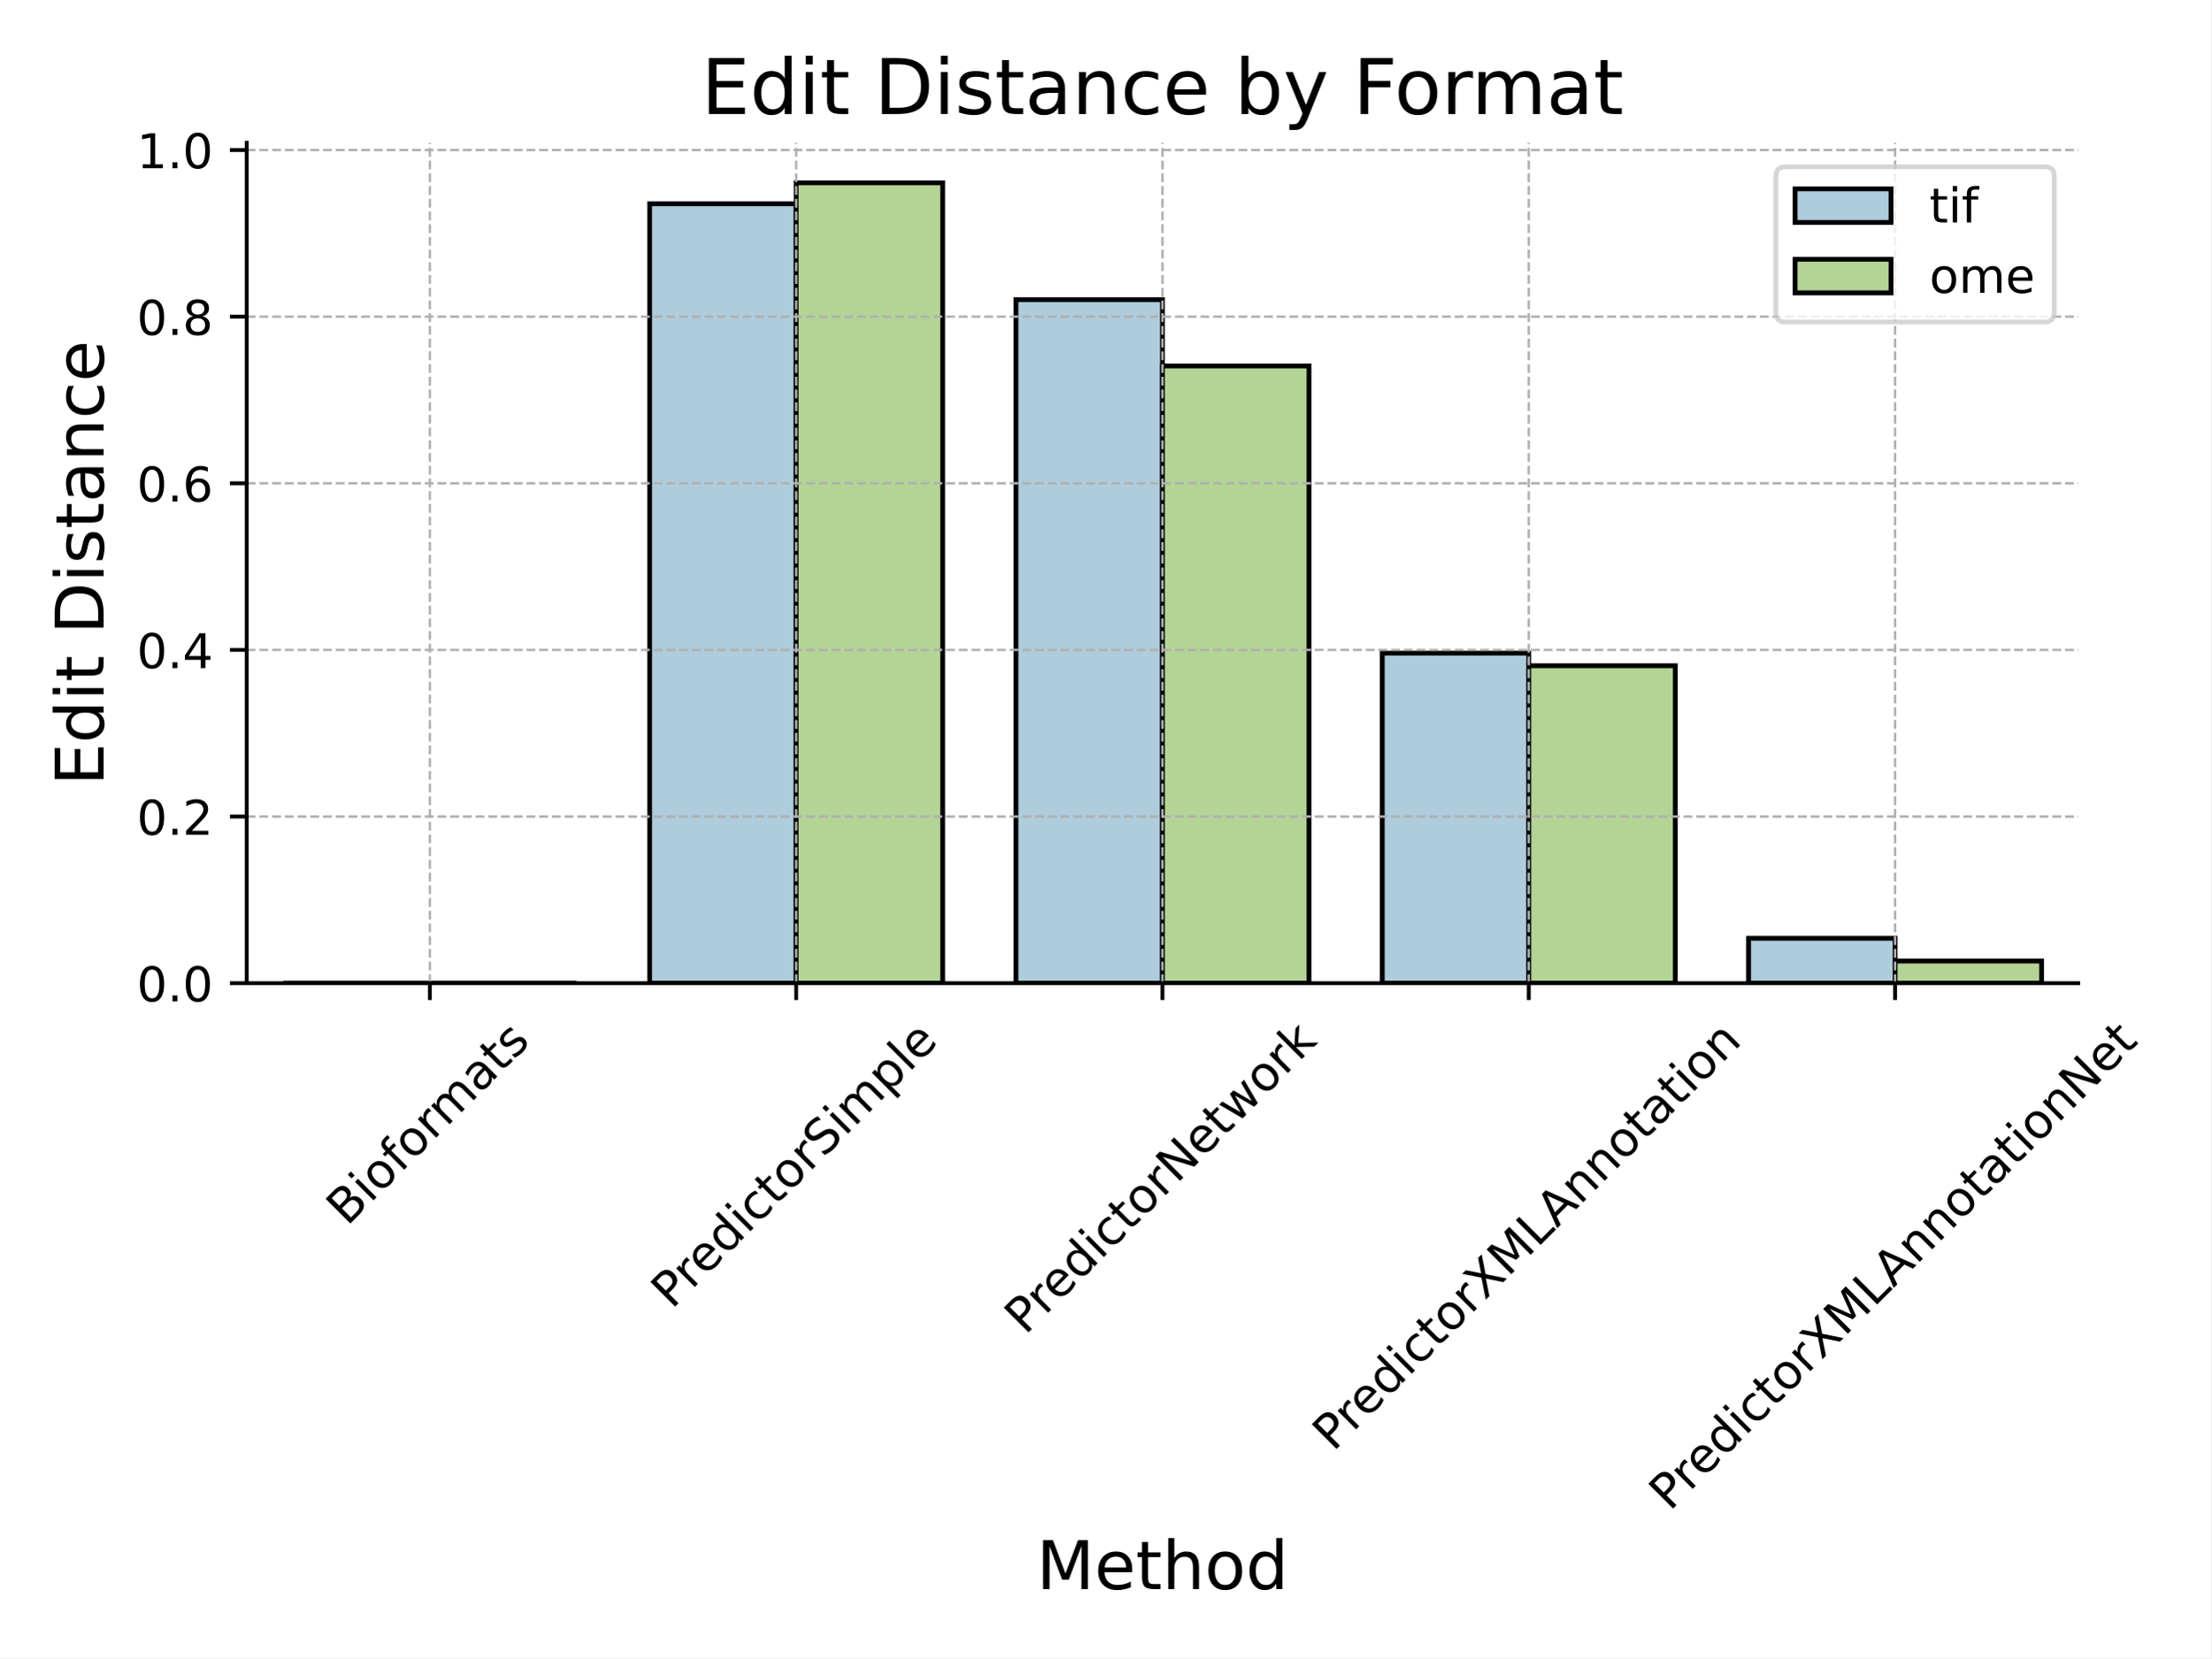
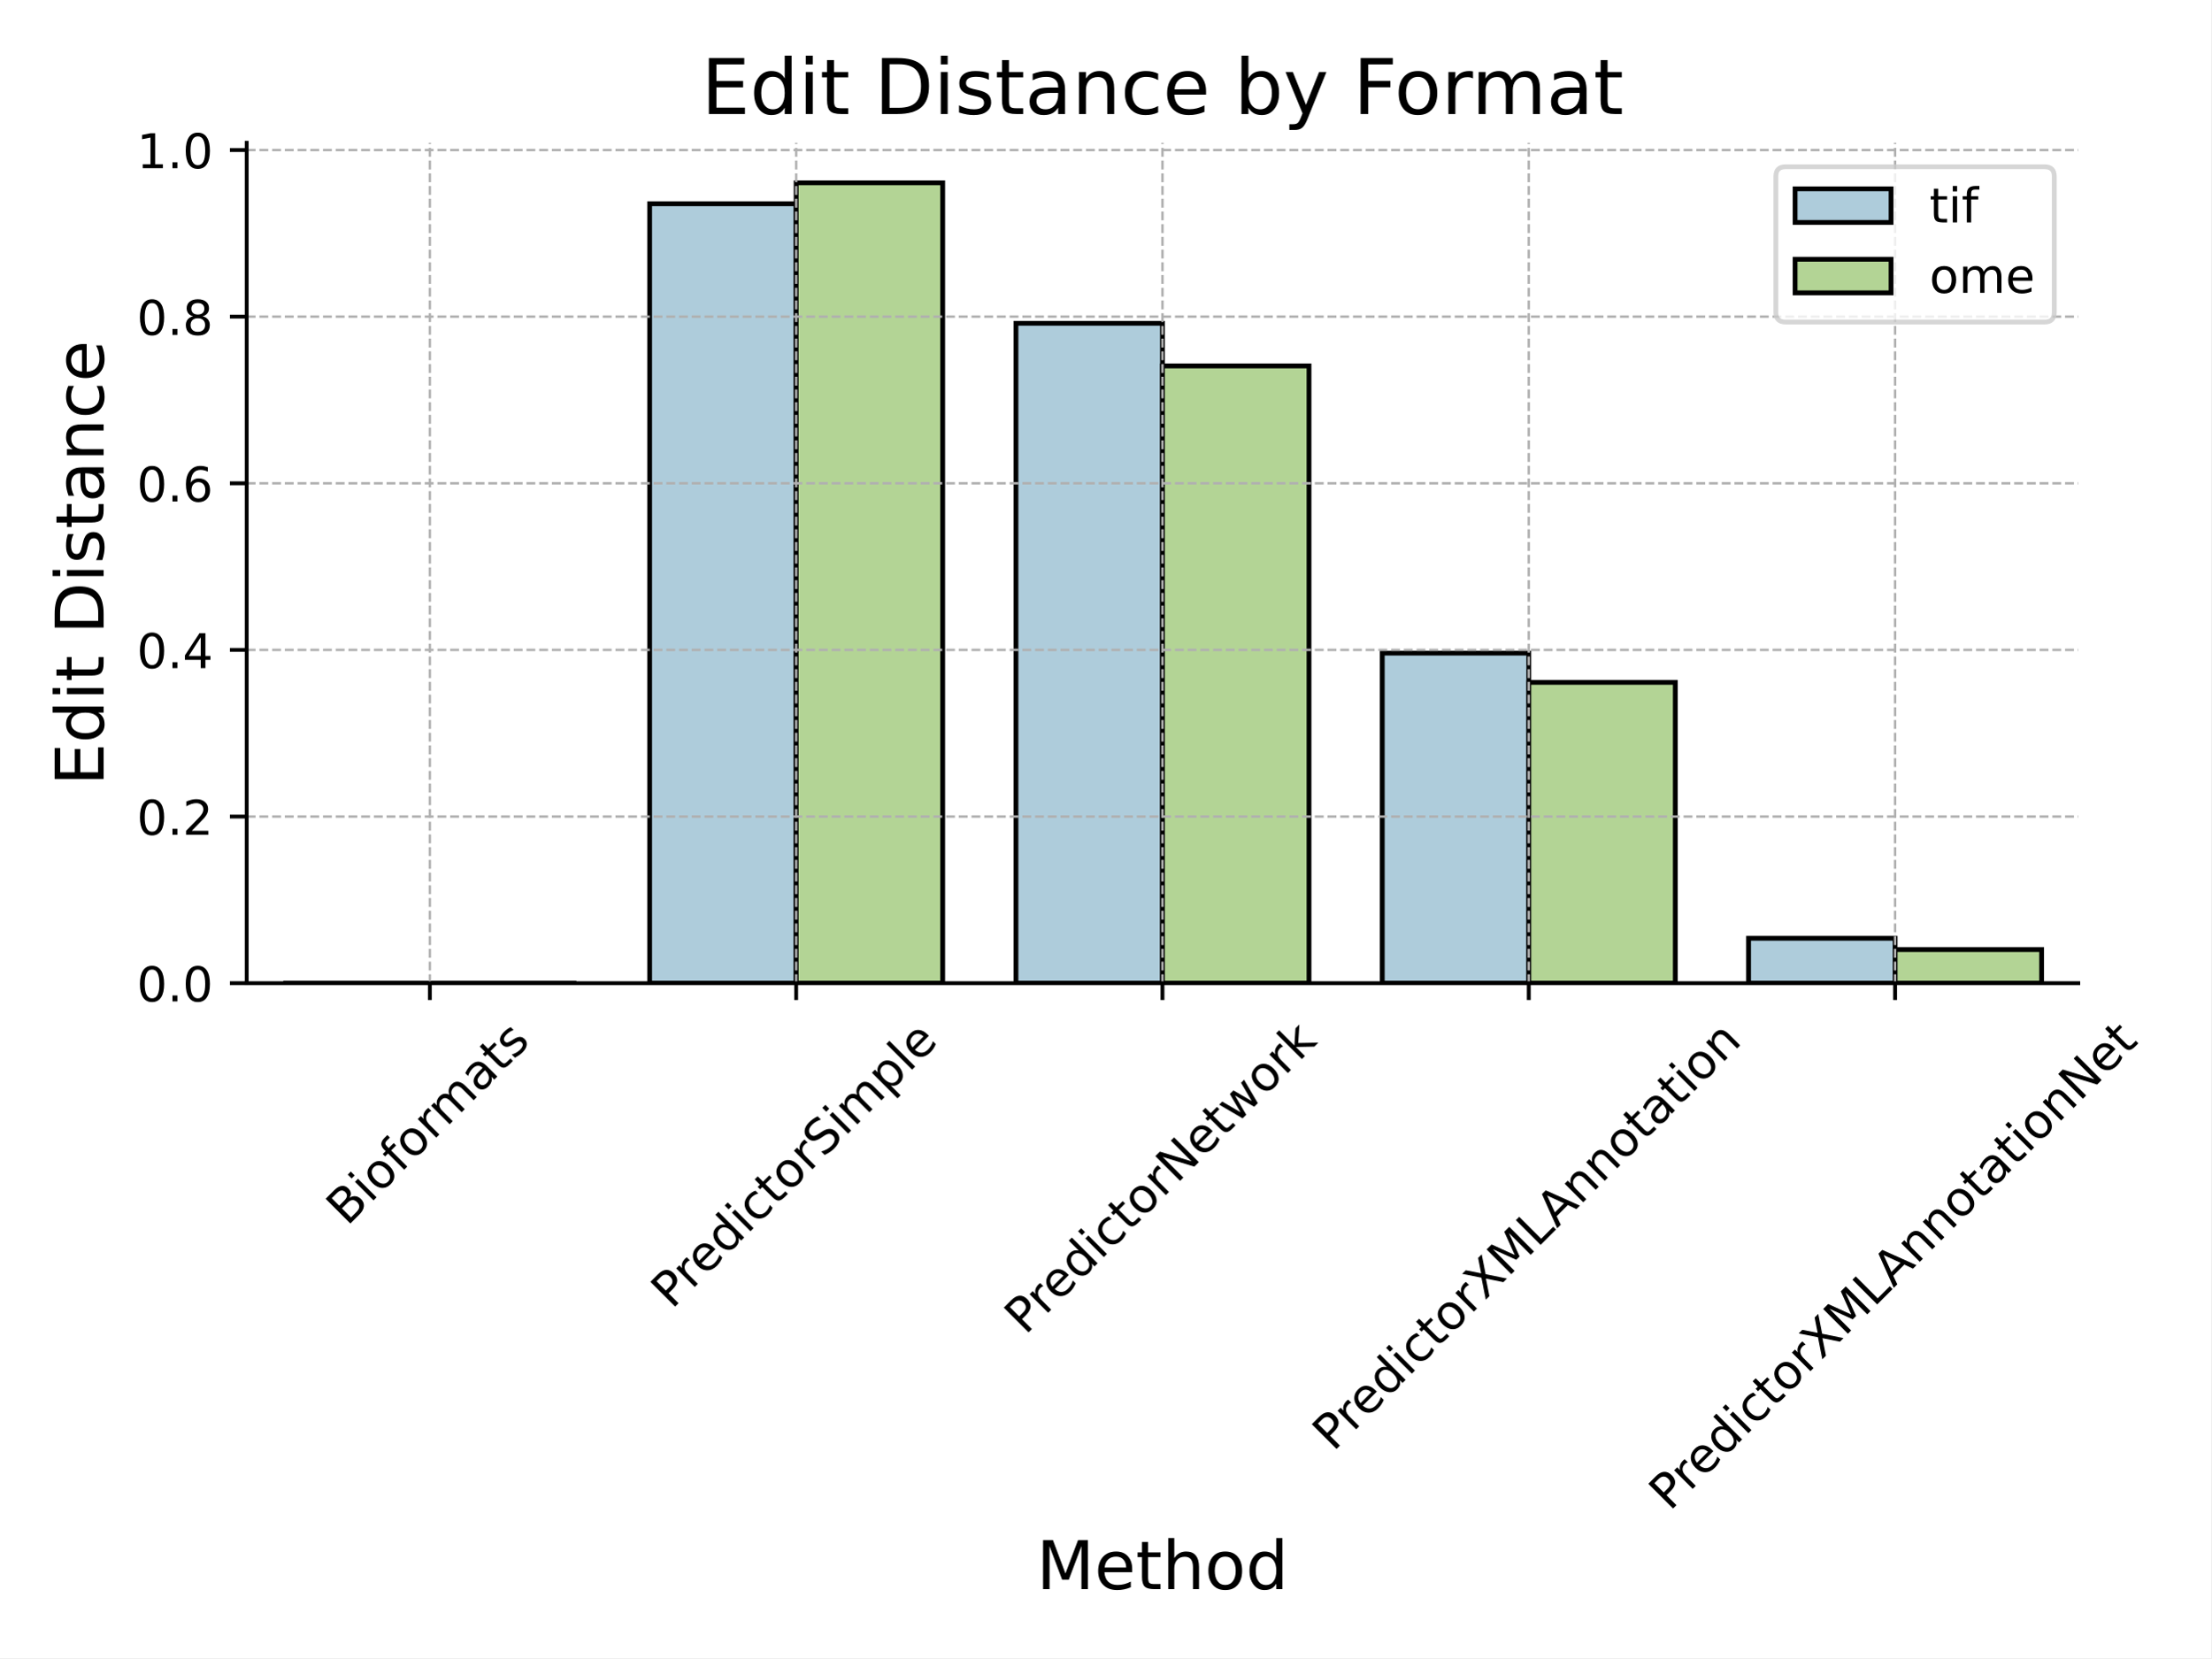
<svg xmlns="http://www.w3.org/2000/svg" xmlns:xlink="http://www.w3.org/1999/xlink" width="460.8pt" height="345.6pt" viewBox="0 0 460.8 345.6" version="1.1">
  <defs>
    <style type="text/css">*{stroke-linejoin: round; stroke-linecap: butt}</style>
  </defs>
  <g id="figure_1">
    <g id="patch_1">
      <path d="M 0 345.6  L 460.8 345.6  L 460.8 0  L 0 0  z " style="fill: #ffffff" />
    </g>
    <g id="axes_1">
      <g id="patch_2">
        <path d="M 51.41 204.924  L 433.114 204.924  L 433.114 29.76  L 51.41 29.76  z " style="fill: #ffffff" />
      </g>
      <g id="patch_3">
-         <path d="M 59.044 204.924  L 89.58 204.924  L 89.58 204.924  L 59.044 204.924  z " clip-path="url(#p763dd89270)" style="fill: #aeccdb; stroke: #000000; stroke-linejoin: miter" />
+         <path d="M 59.044 204.924  L 89.58 204.924  L 89.58 204.924  L 59.044 204.924  z " clip-path="url(#p667796659f)" style="fill: #aeccdb; stroke: #000000; stroke-linejoin: miter" />
      </g>
      <g id="patch_4">
-         <path d="M 135.385 204.924  L 165.921 204.924  L 165.921 42.468  L 135.385 42.468  z " clip-path="url(#p763dd89270)" style="fill: #aeccdb; stroke: #000000; stroke-linejoin: miter" />
+         <path d="M 135.385 204.924  L 165.921 204.924  L 165.921 42.468  L 135.385 42.468  z " clip-path="url(#p667796659f)" style="fill: #aeccdb; stroke: #000000; stroke-linejoin: miter" />
      </g>
      <g id="patch_5">
-         <path d="M 211.726 204.924  L 242.262 204.924  L 242.262 62.452  L 211.726 62.452  z " clip-path="url(#p763dd89270)" style="fill: #aeccdb; stroke: #000000; stroke-linejoin: miter" />
+         <path d="M 211.726 204.924  L 242.262 204.924  L 242.262 67.385  L 211.726 67.385  z " clip-path="url(#p667796659f)" style="fill: #aeccdb; stroke: #000000; stroke-linejoin: miter" />
      </g>
      <g id="patch_6">
-         <path d="M 288.066 204.924  L 318.603 204.924  L 318.603 136.135  L 288.066 136.135  z " clip-path="url(#p763dd89270)" style="fill: #aeccdb; stroke: #000000; stroke-linejoin: miter" />
+         <path d="M 288.066 204.924  L 318.603 204.924  L 318.603 136.135  L 288.066 136.135  z " clip-path="url(#p667796659f)" style="fill: #aeccdb; stroke: #000000; stroke-linejoin: miter" />
      </g>
      <g id="patch_7">
-         <path d="M 364.407 204.924  L 394.943 204.924  L 394.943 195.57  L 364.407 195.57  z " clip-path="url(#p763dd89270)" style="fill: #aeccdb; stroke: #000000; stroke-linejoin: miter" />
+         <path d="M 364.407 204.924  L 394.943 204.924  L 394.943 195.57  L 364.407 195.57  z " clip-path="url(#p667796659f)" style="fill: #aeccdb; stroke: #000000; stroke-linejoin: miter" />
      </g>
      <g id="patch_8">
-         <path d="M 89.58 204.924  L 120.117 204.924  L 120.117 204.924  L 89.58 204.924  z " clip-path="url(#p763dd89270)" style="fill: #b3d495; stroke: #000000; stroke-linejoin: miter" />
+         <path d="M 89.58 204.924  L 120.117 204.924  L 120.117 204.924  L 89.58 204.924  z " clip-path="url(#p667796659f)" style="fill: #b3d495; stroke: #000000; stroke-linejoin: miter" />
      </g>
      <g id="patch_9">
-         <path d="M 165.921 204.924  L 196.457 204.924  L 196.457 38.101  L 165.921 38.101  z " clip-path="url(#p763dd89270)" style="fill: #b3d495; stroke: #000000; stroke-linejoin: miter" />
+         <path d="M 165.921 204.924  L 196.457 204.924  L 196.457 38.101  L 165.921 38.101  z " clip-path="url(#p667796659f)" style="fill: #b3d495; stroke: #000000; stroke-linejoin: miter" />
      </g>
      <g id="patch_10">
-         <path d="M 242.262 204.924  L 272.798 204.924  L 272.798 76.271  L 242.262 76.271  z " clip-path="url(#p763dd89270)" style="fill: #b3d495; stroke: #000000; stroke-linejoin: miter" />
+         <path d="M 242.262 204.924  L 272.798 204.924  L 272.798 76.271  L 242.262 76.271  z " clip-path="url(#p667796659f)" style="fill: #b3d495; stroke: #000000; stroke-linejoin: miter" />
      </g>
      <g id="patch_11">
-         <path d="M 318.603 204.924  L 349.139 204.924  L 349.139 138.757  L 318.603 138.757  z " clip-path="url(#p763dd89270)" style="fill: #b3d495; stroke: #000000; stroke-linejoin: miter" />
+         <path d="M 318.603 204.924  L 349.139 204.924  L 349.139 142.22  L 318.603 142.22  z " clip-path="url(#p667796659f)" style="fill: #b3d495; stroke: #000000; stroke-linejoin: miter" />
      </g>
      <g id="patch_12">
-         <path d="M 394.943 204.924  L 425.48 204.924  L 425.48 200.307  L 394.943 200.307  z " clip-path="url(#p763dd89270)" style="fill: #b3d495; stroke: #000000; stroke-linejoin: miter" />
+         <path d="M 394.943 204.924  L 425.48 204.924  L 425.48 197.921  L 394.943 197.921  z " clip-path="url(#p667796659f)" style="fill: #b3d495; stroke: #000000; stroke-linejoin: miter" />
      </g>
      <g id="matplotlib.axis_1">
        <g id="xtick_1">
          <g id="line2d_1">
-             <path d="M 89.58 204.924  L 89.58 29.76  " clip-path="url(#p763dd89270)" style="fill: none; stroke-dasharray: 1.85,0.8; stroke-dashoffset: 0; stroke: #b0b0b0; stroke-width: 0.5" />
+             <path d="M 89.58 204.924  L 89.58 29.76  " clip-path="url(#p667796659f)" style="fill: none; stroke-dasharray: 1.85,0.8; stroke-dashoffset: 0; stroke: #b0b0b0; stroke-width: 0.5" />
          </g>
          <g id="line2d_2">
            <defs>
-               <path id="mdef6af82a4" d="M 0 0  L 0 3.5  " style="stroke: #000000; stroke-width: 0.8" />
+               <path id="m12dd385b97" d="M 0 0  L 0 3.5  " style="stroke: #000000; stroke-width: 0.8" />
            </defs>
            <g>
-               <use xlink:href="#mdef6af82a4" x="89.58" y="204.924" style="stroke: #000000; stroke-width: 0.8" />
+               <use xlink:href="#m12dd385b97" x="89.58" y="204.924" style="stroke: #000000; stroke-width: 0.8" />
            </g>
          </g>
          <g id="text_1">
            <g transform="translate(72.32256 255.7146) rotate(-45) scale(0.1 -0.1)">
              <defs>
                <path id="DejaVuSans-42" d="M 1259 2228  L 1259 519  L 2272 519  Q 2781 519 3026 730  Q 3272 941 3272 1375  Q 3272 1813 3026 2020  Q 2781 2228 2272 2228  L 1259 2228  z M 1259 4147  L 1259 2741  L 2194 2741  Q 2656 2741 2882 2914  Q 3109 3088 3109 3444  Q 3109 3797 2882 3972  Q 2656 4147 2194 4147  L 1259 4147  z M 628 4666  L 2241 4666  Q 2963 4666 3353 4366  Q 3744 4066 3744 3513  Q 3744 3084 3544 2831  Q 3344 2578 2956 2516  Q 3422 2416 3680 2098  Q 3938 1781 3938 1306  Q 3938 681 3513 340  Q 3088 0 2303 0  L 628 0  L 628 4666  z " transform="scale(0.015625)" />
                <path id="DejaVuSans-69" d="M 603 3500  L 1178 3500  L 1178 0  L 603 0  L 603 3500  z M 603 4863  L 1178 4863  L 1178 4134  L 603 4134  L 603 4863  z " transform="scale(0.015625)" />
                <path id="DejaVuSans-6f" d="M 1959 3097  Q 1497 3097 1228 2736  Q 959 2375 959 1747  Q 959 1119 1226 758  Q 1494 397 1959 397  Q 2419 397 2687 759  Q 2956 1122 2956 1747  Q 2956 2369 2687 2733  Q 2419 3097 1959 3097  z M 1959 3584  Q 2709 3584 3137 3096  Q 3566 2609 3566 1747  Q 3566 888 3137 398  Q 2709 -91 1959 -91  Q 1206 -91 779 398  Q 353 888 353 1747  Q 353 2609 779 3096  Q 1206 3584 1959 3584  z " transform="scale(0.015625)" />
                <path id="DejaVuSans-66" d="M 2375 4863  L 2375 4384  L 1825 4384  Q 1516 4384 1395 4259  Q 1275 4134 1275 3809  L 1275 3500  L 2222 3500  L 2222 3053  L 1275 3053  L 1275 0  L 697 0  L 697 3053  L 147 3053  L 147 3500  L 697 3500  L 697 3744  Q 697 4328 969 4595  Q 1241 4863 1831 4863  L 2375 4863  z " transform="scale(0.015625)" />
                <path id="DejaVuSans-72" d="M 2631 2963  Q 2534 3019 2420 3045  Q 2306 3072 2169 3072  Q 1681 3072 1420 2755  Q 1159 2438 1159 1844  L 1159 0  L 581 0  L 581 3500  L 1159 3500  L 1159 2956  Q 1341 3275 1631 3429  Q 1922 3584 2338 3584  Q 2397 3584 2469 3576  Q 2541 3569 2628 3553  L 2631 2963  z " transform="scale(0.015625)" />
                <path id="DejaVuSans-6d" d="M 3328 2828  Q 3544 3216 3844 3400  Q 4144 3584 4550 3584  Q 5097 3584 5394 3201  Q 5691 2819 5691 2113  L 5691 0  L 5113 0  L 5113 2094  Q 5113 2597 4934 2840  Q 4756 3084 4391 3084  Q 3944 3084 3684 2787  Q 3425 2491 3425 1978  L 3425 0  L 2847 0  L 2847 2094  Q 2847 2600 2669 2842  Q 2491 3084 2119 3084  Q 1678 3084 1418 2786  Q 1159 2488 1159 1978  L 1159 0  L 581 0  L 581 3500  L 1159 3500  L 1159 2956  Q 1356 3278 1631 3431  Q 1906 3584 2284 3584  Q 2666 3584 2933 3390  Q 3200 3197 3328 2828  z " transform="scale(0.015625)" />
                <path id="DejaVuSans-61" d="M 2194 1759  Q 1497 1759 1228 1600  Q 959 1441 959 1056  Q 959 750 1161 570  Q 1363 391 1709 391  Q 2188 391 2477 730  Q 2766 1069 2766 1631  L 2766 1759  L 2194 1759  z M 3341 1997  L 3341 0  L 2766 0  L 2766 531  Q 2569 213 2275 61  Q 1981 -91 1556 -91  Q 1019 -91 701 211  Q 384 513 384 1019  Q 384 1609 779 1909  Q 1175 2209 1959 2209  L 2766 2209  L 2766 2266  Q 2766 2663 2505 2880  Q 2244 3097 1772 3097  Q 1472 3097 1187 3025  Q 903 2953 641 2809  L 641 3341  Q 956 3463 1253 3523  Q 1550 3584 1831 3584  Q 2591 3584 2966 3190  Q 3341 2797 3341 1997  z " transform="scale(0.015625)" />
                <path id="DejaVuSans-74" d="M 1172 4494  L 1172 3500  L 2356 3500  L 2356 3053  L 1172 3053  L 1172 1153  Q 1172 725 1289 603  Q 1406 481 1766 481  L 2356 481  L 2356 0  L 1766 0  Q 1100 0 847 248  Q 594 497 594 1153  L 594 3053  L 172 3053  L 172 3500  L 594 3500  L 594 4494  L 1172 4494  z " transform="scale(0.015625)" />
                <path id="DejaVuSans-73" d="M 2834 3397  L 2834 2853  Q 2591 2978 2328 3040  Q 2066 3103 1784 3103  Q 1356 3103 1142 2972  Q 928 2841 928 2578  Q 928 2378 1081 2264  Q 1234 2150 1697 2047  L 1894 2003  Q 2506 1872 2764 1633  Q 3022 1394 3022 966  Q 3022 478 2636 193  Q 2250 -91 1575 -91  Q 1294 -91 989 -36  Q 684 19 347 128  L 347 722  Q 666 556 975 473  Q 1284 391 1588 391  Q 1994 391 2212 530  Q 2431 669 2431 922  Q 2431 1156 2273 1281  Q 2116 1406 1581 1522  L 1381 1569  Q 847 1681 609 1914  Q 372 2147 372 2553  Q 372 3047 722 3315  Q 1072 3584 1716 3584  Q 2034 3584 2315 3537  Q 2597 3491 2834 3397  z " transform="scale(0.015625)" />
              </defs>
              <use xlink:href="#DejaVuSans-42" />
              <use xlink:href="#DejaVuSans-69" x="68.604" />
              <use xlink:href="#DejaVuSans-6f" x="96.387" />
              <use xlink:href="#DejaVuSans-66" x="157.568" />
              <use xlink:href="#DejaVuSans-6f" x="192.773" />
              <use xlink:href="#DejaVuSans-72" x="253.955" />
              <use xlink:href="#DejaVuSans-6d" x="293.318" />
              <use xlink:href="#DejaVuSans-61" x="390.73" />
              <use xlink:href="#DejaVuSans-74" x="452.01" />
              <use xlink:href="#DejaVuSans-73" x="491.219" />
            </g>
          </g>
        </g>
        <g id="xtick_2">
          <g id="line2d_3">
-             <path d="M 165.921 204.924  L 165.921 29.76  " clip-path="url(#p763dd89270)" style="fill: none; stroke-dasharray: 1.85,0.8; stroke-dashoffset: 0; stroke: #b0b0b0; stroke-width: 0.5" />
+             <path d="M 165.921 204.924  L 165.921 29.76  " clip-path="url(#p667796659f)" style="fill: none; stroke-dasharray: 1.85,0.8; stroke-dashoffset: 0; stroke: #b0b0b0; stroke-width: 0.5" />
          </g>
          <g id="line2d_4">
            <g>
-               <use xlink:href="#mdef6af82a4" x="165.921" y="204.924" style="stroke: #000000; stroke-width: 0.8" />
+               <use xlink:href="#m12dd385b97" x="165.921" y="204.924" style="stroke: #000000; stroke-width: 0.8" />
            </g>
          </g>
          <g id="text_2">
            <g transform="translate(140.0068 273.0277) rotate(-45) scale(0.1 -0.1)">
              <defs>
                <path id="DejaVuSans-50" d="M 1259 4147  L 1259 2394  L 2053 2394  Q 2494 2394 2734 2622  Q 2975 2850 2975 3272  Q 2975 3691 2734 3919  Q 2494 4147 2053 4147  L 1259 4147  z M 628 4666  L 2053 4666  Q 2838 4666 3239 4311  Q 3641 3956 3641 3272  Q 3641 2581 3239 2228  Q 2838 1875 2053 1875  L 1259 1875  L 1259 0  L 628 0  L 628 4666  z " transform="scale(0.015625)" />
                <path id="DejaVuSans-65" d="M 3597 1894  L 3597 1613  L 953 1613  Q 991 1019 1311 708  Q 1631 397 2203 397  Q 2534 397 2845 478  Q 3156 559 3463 722  L 3463 178  Q 3153 47 2828 -22  Q 2503 -91 2169 -91  Q 1331 -91 842 396  Q 353 884 353 1716  Q 353 2575 817 3079  Q 1281 3584 2069 3584  Q 2775 3584 3186 3129  Q 3597 2675 3597 1894  z M 3022 2063  Q 3016 2534 2758 2815  Q 2500 3097 2075 3097  Q 1594 3097 1305 2825  Q 1016 2553 972 2059  L 3022 2063  z " transform="scale(0.015625)" />
                <path id="DejaVuSans-64" d="M 2906 2969  L 2906 4863  L 3481 4863  L 3481 0  L 2906 0  L 2906 525  Q 2725 213 2448 61  Q 2172 -91 1784 -91  Q 1150 -91 751 415  Q 353 922 353 1747  Q 353 2572 751 3078  Q 1150 3584 1784 3584  Q 2172 3584 2448 3432  Q 2725 3281 2906 2969  z M 947 1747  Q 947 1113 1208 752  Q 1469 391 1925 391  Q 2381 391 2643 752  Q 2906 1113 2906 1747  Q 2906 2381 2643 2742  Q 2381 3103 1925 3103  Q 1469 3103 1208 2742  Q 947 2381 947 1747  z " transform="scale(0.015625)" />
                <path id="DejaVuSans-63" d="M 3122 3366  L 3122 2828  Q 2878 2963 2633 3030  Q 2388 3097 2138 3097  Q 1578 3097 1268 2742  Q 959 2388 959 1747  Q 959 1106 1268 751  Q 1578 397 2138 397  Q 2388 397 2633 464  Q 2878 531 3122 666  L 3122 134  Q 2881 22 2623 -34  Q 2366 -91 2075 -91  Q 1284 -91 818 406  Q 353 903 353 1747  Q 353 2603 823 3093  Q 1294 3584 2113 3584  Q 2378 3584 2631 3529  Q 2884 3475 3122 3366  z " transform="scale(0.015625)" />
                <path id="DejaVuSans-53" d="M 3425 4513  L 3425 3897  Q 3066 4069 2747 4153  Q 2428 4238 2131 4238  Q 1616 4238 1336 4038  Q 1056 3838 1056 3469  Q 1056 3159 1242 3001  Q 1428 2844 1947 2747  L 2328 2669  Q 3034 2534 3370 2195  Q 3706 1856 3706 1288  Q 3706 609 3251 259  Q 2797 -91 1919 -91  Q 1588 -91 1214 -16  Q 841 59 441 206  L 441 856  Q 825 641 1194 531  Q 1563 422 1919 422  Q 2459 422 2753 634  Q 3047 847 3047 1241  Q 3047 1584 2836 1778  Q 2625 1972 2144 2069  L 1759 2144  Q 1053 2284 737 2584  Q 422 2884 422 3419  Q 422 4038 858 4394  Q 1294 4750 2059 4750  Q 2388 4750 2728 4690  Q 3069 4631 3425 4513  z " transform="scale(0.015625)" />
                <path id="DejaVuSans-70" d="M 1159 525  L 1159 -1331  L 581 -1331  L 581 3500  L 1159 3500  L 1159 2969  Q 1341 3281 1617 3432  Q 1894 3584 2278 3584  Q 2916 3584 3314 3078  Q 3713 2572 3713 1747  Q 3713 922 3314 415  Q 2916 -91 2278 -91  Q 1894 -91 1617 61  Q 1341 213 1159 525  z M 3116 1747  Q 3116 2381 2855 2742  Q 2594 3103 2138 3103  Q 1681 3103 1420 2742  Q 1159 2381 1159 1747  Q 1159 1113 1420 752  Q 1681 391 2138 391  Q 2594 391 2855 752  Q 3116 1113 3116 1747  z " transform="scale(0.015625)" />
                <path id="DejaVuSans-6c" d="M 603 4863  L 1178 4863  L 1178 0  L 603 0  L 603 4863  z " transform="scale(0.015625)" />
              </defs>
              <use xlink:href="#DejaVuSans-50" />
              <use xlink:href="#DejaVuSans-72" x="58.553" />
              <use xlink:href="#DejaVuSans-65" x="97.416" />
              <use xlink:href="#DejaVuSans-64" x="158.939" />
              <use xlink:href="#DejaVuSans-69" x="222.416" />
              <use xlink:href="#DejaVuSans-63" x="250.199" />
              <use xlink:href="#DejaVuSans-74" x="305.18" />
              <use xlink:href="#DejaVuSans-6f" x="344.389" />
              <use xlink:href="#DejaVuSans-72" x="405.57" />
              <use xlink:href="#DejaVuSans-53" x="446.684" />
              <use xlink:href="#DejaVuSans-69" x="510.16" />
              <use xlink:href="#DejaVuSans-6d" x="537.943" />
              <use xlink:href="#DejaVuSans-70" x="635.355" />
              <use xlink:href="#DejaVuSans-6c" x="698.832" />
              <use xlink:href="#DejaVuSans-65" x="726.615" />
            </g>
          </g>
        </g>
        <g id="xtick_3">
          <g id="line2d_5">
-             <path d="M 242.262 204.924  L 242.262 29.76  " clip-path="url(#p763dd89270)" style="fill: none; stroke-dasharray: 1.85,0.8; stroke-dashoffset: 0; stroke: #b0b0b0; stroke-width: 0.5" />
+             <path d="M 242.262 204.924  L 242.262 29.76  " clip-path="url(#p667796659f)" style="fill: none; stroke-dasharray: 1.85,0.8; stroke-dashoffset: 0; stroke: #b0b0b0; stroke-width: 0.5" />
          </g>
          <g id="line2d_6">
            <g>
-               <use xlink:href="#mdef6af82a4" x="242.262" y="204.924" style="stroke: #000000; stroke-width: 0.8" />
+               <use xlink:href="#m12dd385b97" x="242.262" y="204.924" style="stroke: #000000; stroke-width: 0.8" />
            </g>
          </g>
          <g id="text_3">
            <g transform="translate(213.6584 278.4061) rotate(-45) scale(0.1 -0.1)">
              <defs>
                <path id="DejaVuSans-4e" d="M 628 4666  L 1478 4666  L 3547 763  L 3547 4666  L 4159 4666  L 4159 0  L 3309 0  L 1241 3903  L 1241 0  L 628 0  L 628 4666  z " transform="scale(0.015625)" />
                <path id="DejaVuSans-77" d="M 269 3500  L 844 3500  L 1563 769  L 2278 3500  L 2956 3500  L 3675 769  L 4391 3500  L 4966 3500  L 4050 0  L 3372 0  L 2619 2869  L 1863 0  L 1184 0  L 269 3500  z " transform="scale(0.015625)" />
                <path id="DejaVuSans-6b" d="M 581 4863  L 1159 4863  L 1159 1991  L 2875 3500  L 3609 3500  L 1753 1863  L 3688 0  L 2938 0  L 1159 1709  L 1159 0  L 581 0  L 581 4863  z " transform="scale(0.015625)" />
              </defs>
              <use xlink:href="#DejaVuSans-50" />
              <use xlink:href="#DejaVuSans-72" x="58.553" />
              <use xlink:href="#DejaVuSans-65" x="97.416" />
              <use xlink:href="#DejaVuSans-64" x="158.939" />
              <use xlink:href="#DejaVuSans-69" x="222.416" />
              <use xlink:href="#DejaVuSans-63" x="250.199" />
              <use xlink:href="#DejaVuSans-74" x="305.18" />
              <use xlink:href="#DejaVuSans-6f" x="344.389" />
              <use xlink:href="#DejaVuSans-72" x="405.57" />
              <use xlink:href="#DejaVuSans-4e" x="446.684" />
              <use xlink:href="#DejaVuSans-65" x="521.488" />
              <use xlink:href="#DejaVuSans-74" x="583.012" />
              <use xlink:href="#DejaVuSans-77" x="622.221" />
              <use xlink:href="#DejaVuSans-6f" x="704.008" />
              <use xlink:href="#DejaVuSans-72" x="765.189" />
              <use xlink:href="#DejaVuSans-6b" x="806.303" />
            </g>
          </g>
        </g>
        <g id="xtick_4">
          <g id="line2d_7">
-             <path d="M 318.603 204.924  L 318.603 29.76  " clip-path="url(#p763dd89270)" style="fill: none; stroke-dasharray: 1.85,0.8; stroke-dashoffset: 0; stroke: #b0b0b0; stroke-width: 0.5" />
+             <path d="M 318.603 204.924  L 318.603 29.76  " clip-path="url(#p667796659f)" style="fill: none; stroke-dasharray: 1.85,0.8; stroke-dashoffset: 0; stroke: #b0b0b0; stroke-width: 0.5" />
          </g>
          <g id="line2d_8">
            <g>
-               <use xlink:href="#mdef6af82a4" x="318.603" y="204.924" style="stroke: #000000; stroke-width: 0.8" />
+               <use xlink:href="#m12dd385b97" x="318.603" y="204.924" style="stroke: #000000; stroke-width: 0.8" />
            </g>
          </g>
          <g id="text_4">
            <g transform="translate(277.8513 302.7019) rotate(-45) scale(0.1 -0.1)">
              <defs>
                <path id="DejaVuSans-58" d="M 403 4666  L 1081 4666  L 2241 2931  L 3406 4666  L 4084 4666  L 2584 2425  L 4184 0  L 3506 0  L 2194 1984  L 872 0  L 191 0  L 1856 2491  L 403 4666  z " transform="scale(0.015625)" />
                <path id="DejaVuSans-4d" d="M 628 4666  L 1569 4666  L 2759 1491  L 3956 4666  L 4897 4666  L 4897 0  L 4281 0  L 4281 4097  L 3078 897  L 2444 897  L 1241 4097  L 1241 0  L 628 0  L 628 4666  z " transform="scale(0.015625)" />
                <path id="DejaVuSans-4c" d="M 628 4666  L 1259 4666  L 1259 531  L 3531 531  L 3531 0  L 628 0  L 628 4666  z " transform="scale(0.015625)" />
                <path id="DejaVuSans-41" d="M 2188 4044  L 1331 1722  L 3047 1722  L 2188 4044  z M 1831 4666  L 2547 4666  L 4325 0  L 3669 0  L 3244 1197  L 1141 1197  L 716 0  L 50 0  L 1831 4666  z " transform="scale(0.015625)" />
                <path id="DejaVuSans-6e" d="M 3513 2113  L 3513 0  L 2938 0  L 2938 2094  Q 2938 2591 2744 2837  Q 2550 3084 2163 3084  Q 1697 3084 1428 2787  Q 1159 2491 1159 1978  L 1159 0  L 581 0  L 581 3500  L 1159 3500  L 1159 2956  Q 1366 3272 1645 3428  Q 1925 3584 2291 3584  Q 2894 3584 3203 3211  Q 3513 2838 3513 2113  z " transform="scale(0.015625)" />
              </defs>
              <use xlink:href="#DejaVuSans-50" />
              <use xlink:href="#DejaVuSans-72" x="58.553" />
              <use xlink:href="#DejaVuSans-65" x="97.416" />
              <use xlink:href="#DejaVuSans-64" x="158.939" />
              <use xlink:href="#DejaVuSans-69" x="222.416" />
              <use xlink:href="#DejaVuSans-63" x="250.199" />
              <use xlink:href="#DejaVuSans-74" x="305.18" />
              <use xlink:href="#DejaVuSans-6f" x="344.389" />
              <use xlink:href="#DejaVuSans-72" x="405.57" />
              <use xlink:href="#DejaVuSans-58" x="446.684" />
              <use xlink:href="#DejaVuSans-4d" x="515.189" />
              <use xlink:href="#DejaVuSans-4c" x="601.469" />
              <use xlink:href="#DejaVuSans-41" x="659.432" />
              <use xlink:href="#DejaVuSans-6e" x="727.84" />
              <use xlink:href="#DejaVuSans-6e" x="791.219" />
              <use xlink:href="#DejaVuSans-6f" x="854.598" />
              <use xlink:href="#DejaVuSans-74" x="915.779" />
              <use xlink:href="#DejaVuSans-61" x="954.988" />
              <use xlink:href="#DejaVuSans-74" x="1016.268" />
              <use xlink:href="#DejaVuSans-69" x="1055.477" />
              <use xlink:href="#DejaVuSans-6f" x="1083.26" />
              <use xlink:href="#DejaVuSans-6e" x="1144.441" />
            </g>
          </g>
        </g>
        <g id="xtick_5">
          <g id="line2d_9">
-             <path d="M 394.943 204.924  L 394.943 29.76  " clip-path="url(#p763dd89270)" style="fill: none; stroke-dasharray: 1.85,0.8; stroke-dashoffset: 0; stroke: #b0b0b0; stroke-width: 0.5" />
+             <path d="M 394.943 204.924  L 394.943 29.76  " clip-path="url(#p667796659f)" style="fill: none; stroke-dasharray: 1.85,0.8; stroke-dashoffset: 0; stroke: #b0b0b0; stroke-width: 0.5" />
          </g>
          <g id="line2d_10">
            <g>
-               <use xlink:href="#mdef6af82a4" x="394.943" y="204.924" style="stroke: #000000; stroke-width: 0.8" />
+               <use xlink:href="#m12dd385b97" x="394.943" y="204.924" style="stroke: #000000; stroke-width: 0.8" />
            </g>
          </g>
          <g id="text_5">
            <g transform="translate(347.9855 315.1149) rotate(-45) scale(0.1 -0.1)">
              <use xlink:href="#DejaVuSans-50" />
              <use xlink:href="#DejaVuSans-72" x="58.553" />
              <use xlink:href="#DejaVuSans-65" x="97.416" />
              <use xlink:href="#DejaVuSans-64" x="158.939" />
              <use xlink:href="#DejaVuSans-69" x="222.416" />
              <use xlink:href="#DejaVuSans-63" x="250.199" />
              <use xlink:href="#DejaVuSans-74" x="305.18" />
              <use xlink:href="#DejaVuSans-6f" x="344.389" />
              <use xlink:href="#DejaVuSans-72" x="405.57" />
              <use xlink:href="#DejaVuSans-58" x="446.684" />
              <use xlink:href="#DejaVuSans-4d" x="515.189" />
              <use xlink:href="#DejaVuSans-4c" x="601.469" />
              <use xlink:href="#DejaVuSans-41" x="659.432" />
              <use xlink:href="#DejaVuSans-6e" x="727.84" />
              <use xlink:href="#DejaVuSans-6e" x="791.219" />
              <use xlink:href="#DejaVuSans-6f" x="854.598" />
              <use xlink:href="#DejaVuSans-74" x="915.779" />
              <use xlink:href="#DejaVuSans-61" x="954.988" />
              <use xlink:href="#DejaVuSans-74" x="1016.268" />
              <use xlink:href="#DejaVuSans-69" x="1055.477" />
              <use xlink:href="#DejaVuSans-6f" x="1083.26" />
              <use xlink:href="#DejaVuSans-6e" x="1144.441" />
              <use xlink:href="#DejaVuSans-4e" x="1207.82" />
              <use xlink:href="#DejaVuSans-65" x="1282.625" />
              <use xlink:href="#DejaVuSans-74" x="1344.148" />
            </g>
          </g>
        </g>
        <g id="text_6">
          <g transform="translate(216.0076 331.2233) scale(0.14 -0.14)">
            <defs>
              <path id="DejaVuSans-68" d="M 3513 2113  L 3513 0  L 2938 0  L 2938 2094  Q 2938 2591 2744 2837  Q 2550 3084 2163 3084  Q 1697 3084 1428 2787  Q 1159 2491 1159 1978  L 1159 0  L 581 0  L 581 4863  L 1159 4863  L 1159 2956  Q 1366 3272 1645 3428  Q 1925 3584 2291 3584  Q 2894 3584 3203 3211  Q 3513 2838 3513 2113  z " transform="scale(0.015625)" />
            </defs>
            <use xlink:href="#DejaVuSans-4d" />
            <use xlink:href="#DejaVuSans-65" x="86.279" />
            <use xlink:href="#DejaVuSans-74" x="147.803" />
            <use xlink:href="#DejaVuSans-68" x="187.012" />
            <use xlink:href="#DejaVuSans-6f" x="250.391" />
            <use xlink:href="#DejaVuSans-64" x="311.572" />
          </g>
        </g>
      </g>
      <g id="matplotlib.axis_2">
        <g id="ytick_1">
          <g id="line2d_11">
-             <path d="M 51.41 204.924  L 433.114 204.924  " clip-path="url(#p763dd89270)" style="fill: none; stroke-dasharray: 1.85,0.8; stroke-dashoffset: 0; stroke: #b0b0b0; stroke-width: 0.5" />
+             <path d="M 51.41 204.924  L 433.114 204.924  " clip-path="url(#p667796659f)" style="fill: none; stroke-dasharray: 1.85,0.8; stroke-dashoffset: 0; stroke: #b0b0b0; stroke-width: 0.5" />
          </g>
          <g id="line2d_12">
            <defs>
-               <path id="mb0f9aac9ba" d="M 0 0  L -3.5 0  " style="stroke: #000000; stroke-width: 0.8" />
+               <path id="m26cf396d16" d="M 0 0  L -3.5 0  " style="stroke: #000000; stroke-width: 0.8" />
            </defs>
            <g>
-               <use xlink:href="#mb0f9aac9ba" x="51.41" y="204.924" style="stroke: #000000; stroke-width: 0.8" />
+               <use xlink:href="#m26cf396d16" x="51.41" y="204.924" style="stroke: #000000; stroke-width: 0.8" />
            </g>
          </g>
          <g id="text_7">
            <g transform="translate(28.50688 208.7229) scale(0.1 -0.1)">
              <defs>
                <path id="DejaVuSans-30" d="M 2034 4250  Q 1547 4250 1301 3770  Q 1056 3291 1056 2328  Q 1056 1369 1301 889  Q 1547 409 2034 409  Q 2525 409 2770 889  Q 3016 1369 3016 2328  Q 3016 3291 2770 3770  Q 2525 4250 2034 4250  z M 2034 4750  Q 2819 4750 3233 4129  Q 3647 3509 3647 2328  Q 3647 1150 3233 529  Q 2819 -91 2034 -91  Q 1250 -91 836 529  Q 422 1150 422 2328  Q 422 3509 836 4129  Q 1250 4750 2034 4750  z " transform="scale(0.015625)" />
                <path id="DejaVuSans-2e" d="M 684 794  L 1344 794  L 1344 0  L 684 0  L 684 794  z " transform="scale(0.015625)" />
              </defs>
              <use xlink:href="#DejaVuSans-30" />
              <use xlink:href="#DejaVuSans-2e" x="63.623" />
              <use xlink:href="#DejaVuSans-30" x="95.41" />
            </g>
          </g>
        </g>
        <g id="ytick_2">
          <g id="line2d_13">
-             <path d="M 51.41 170.192  L 433.114 170.192  " clip-path="url(#p763dd89270)" style="fill: none; stroke-dasharray: 1.85,0.8; stroke-dashoffset: 0; stroke: #b0b0b0; stroke-width: 0.5" />
+             <path d="M 51.41 170.192  L 433.114 170.192  " clip-path="url(#p667796659f)" style="fill: none; stroke-dasharray: 1.85,0.8; stroke-dashoffset: 0; stroke: #b0b0b0; stroke-width: 0.5" />
          </g>
          <g id="line2d_14">
            <g>
-               <use xlink:href="#mb0f9aac9ba" x="51.41" y="170.192" style="stroke: #000000; stroke-width: 0.8" />
+               <use xlink:href="#m26cf396d16" x="51.41" y="170.192" style="stroke: #000000; stroke-width: 0.8" />
            </g>
          </g>
          <g id="text_8">
            <g transform="translate(28.50688 173.991) scale(0.1 -0.1)">
              <defs>
                <path id="DejaVuSans-32" d="M 1228 531  L 3431 531  L 3431 0  L 469 0  L 469 531  Q 828 903 1448 1529  Q 2069 2156 2228 2338  Q 2531 2678 2651 2914  Q 2772 3150 2772 3378  Q 2772 3750 2511 3984  Q 2250 4219 1831 4219  Q 1534 4219 1204 4116  Q 875 4013 500 3803  L 500 4441  Q 881 4594 1212 4672  Q 1544 4750 1819 4750  Q 2544 4750 2975 4387  Q 3406 4025 3406 3419  Q 3406 3131 3298 2873  Q 3191 2616 2906 2266  Q 2828 2175 2409 1742  Q 1991 1309 1228 531  z " transform="scale(0.015625)" />
              </defs>
              <use xlink:href="#DejaVuSans-30" />
              <use xlink:href="#DejaVuSans-2e" x="63.623" />
              <use xlink:href="#DejaVuSans-32" x="95.41" />
            </g>
          </g>
        </g>
        <g id="ytick_3">
          <g id="line2d_15">
-             <path d="M 51.41 135.46  L 433.114 135.46  " clip-path="url(#p763dd89270)" style="fill: none; stroke-dasharray: 1.85,0.8; stroke-dashoffset: 0; stroke: #b0b0b0; stroke-width: 0.5" />
+             <path d="M 51.41 135.46  L 433.114 135.46  " clip-path="url(#p667796659f)" style="fill: none; stroke-dasharray: 1.85,0.8; stroke-dashoffset: 0; stroke: #b0b0b0; stroke-width: 0.5" />
          </g>
          <g id="line2d_16">
            <g>
-               <use xlink:href="#mb0f9aac9ba" x="51.41" y="135.46" style="stroke: #000000; stroke-width: 0.8" />
+               <use xlink:href="#m26cf396d16" x="51.41" y="135.46" style="stroke: #000000; stroke-width: 0.8" />
            </g>
          </g>
          <g id="text_9">
            <g transform="translate(28.50688 139.2591) scale(0.1 -0.1)">
              <defs>
                <path id="DejaVuSans-34" d="M 2419 4116  L 825 1625  L 2419 1625  L 2419 4116  z M 2253 4666  L 3047 4666  L 3047 1625  L 3713 1625  L 3713 1100  L 3047 1100  L 3047 0  L 2419 0  L 2419 1100  L 313 1100  L 313 1709  L 2253 4666  z " transform="scale(0.015625)" />
              </defs>
              <use xlink:href="#DejaVuSans-30" />
              <use xlink:href="#DejaVuSans-2e" x="63.623" />
              <use xlink:href="#DejaVuSans-34" x="95.41" />
            </g>
          </g>
        </g>
        <g id="ytick_4">
          <g id="line2d_17">
-             <path d="M 51.41 100.728  L 433.114 100.728  " clip-path="url(#p763dd89270)" style="fill: none; stroke-dasharray: 1.85,0.8; stroke-dashoffset: 0; stroke: #b0b0b0; stroke-width: 0.5" />
+             <path d="M 51.41 100.728  L 433.114 100.728  " clip-path="url(#p667796659f)" style="fill: none; stroke-dasharray: 1.85,0.8; stroke-dashoffset: 0; stroke: #b0b0b0; stroke-width: 0.5" />
          </g>
          <g id="line2d_18">
            <g>
-               <use xlink:href="#mb0f9aac9ba" x="51.41" y="100.728" style="stroke: #000000; stroke-width: 0.8" />
+               <use xlink:href="#m26cf396d16" x="51.41" y="100.728" style="stroke: #000000; stroke-width: 0.8" />
            </g>
          </g>
          <g id="text_10">
            <g transform="translate(28.50688 104.5272) scale(0.1 -0.1)">
              <defs>
                <path id="DejaVuSans-36" d="M 2113 2584  Q 1688 2584 1439 2293  Q 1191 2003 1191 1497  Q 1191 994 1439 701  Q 1688 409 2113 409  Q 2538 409 2786 701  Q 3034 994 3034 1497  Q 3034 2003 2786 2293  Q 2538 2584 2113 2584  z M 3366 4563  L 3366 3988  Q 3128 4100 2886 4159  Q 2644 4219 2406 4219  Q 1781 4219 1451 3797  Q 1122 3375 1075 2522  Q 1259 2794 1537 2939  Q 1816 3084 2150 3084  Q 2853 3084 3261 2657  Q 3669 2231 3669 1497  Q 3669 778 3244 343  Q 2819 -91 2113 -91  Q 1303 -91 875 529  Q 447 1150 447 2328  Q 447 3434 972 4092  Q 1497 4750 2381 4750  Q 2619 4750 2861 4703  Q 3103 4656 3366 4563  z " transform="scale(0.015625)" />
              </defs>
              <use xlink:href="#DejaVuSans-30" />
              <use xlink:href="#DejaVuSans-2e" x="63.623" />
              <use xlink:href="#DejaVuSans-36" x="95.41" />
            </g>
          </g>
        </g>
        <g id="ytick_5">
          <g id="line2d_19">
-             <path d="M 51.41 65.996  L 433.114 65.996  " clip-path="url(#p763dd89270)" style="fill: none; stroke-dasharray: 1.85,0.8; stroke-dashoffset: 0; stroke: #b0b0b0; stroke-width: 0.5" />
+             <path d="M 51.41 65.996  L 433.114 65.996  " clip-path="url(#p667796659f)" style="fill: none; stroke-dasharray: 1.85,0.8; stroke-dashoffset: 0; stroke: #b0b0b0; stroke-width: 0.5" />
          </g>
          <g id="line2d_20">
            <g>
-               <use xlink:href="#mb0f9aac9ba" x="51.41" y="65.996" style="stroke: #000000; stroke-width: 0.8" />
+               <use xlink:href="#m26cf396d16" x="51.41" y="65.996" style="stroke: #000000; stroke-width: 0.8" />
            </g>
          </g>
          <g id="text_11">
            <g transform="translate(28.50688 69.79527) scale(0.1 -0.1)">
              <defs>
                <path id="DejaVuSans-38" d="M 2034 2216  Q 1584 2216 1326 1975  Q 1069 1734 1069 1313  Q 1069 891 1326 650  Q 1584 409 2034 409  Q 2484 409 2743 651  Q 3003 894 3003 1313  Q 3003 1734 2745 1975  Q 2488 2216 2034 2216  z M 1403 2484  Q 997 2584 770 2862  Q 544 3141 544 3541  Q 544 4100 942 4425  Q 1341 4750 2034 4750  Q 2731 4750 3128 4425  Q 3525 4100 3525 3541  Q 3525 3141 3298 2862  Q 3072 2584 2669 2484  Q 3125 2378 3379 2068  Q 3634 1759 3634 1313  Q 3634 634 3220 271  Q 2806 -91 2034 -91  Q 1263 -91 848 271  Q 434 634 434 1313  Q 434 1759 690 2068  Q 947 2378 1403 2484  z M 1172 3481  Q 1172 3119 1398 2916  Q 1625 2713 2034 2713  Q 2441 2713 2670 2916  Q 2900 3119 2900 3481  Q 2900 3844 2670 4047  Q 2441 4250 2034 4250  Q 1625 4250 1398 4047  Q 1172 3844 1172 3481  z " transform="scale(0.015625)" />
              </defs>
              <use xlink:href="#DejaVuSans-30" />
              <use xlink:href="#DejaVuSans-2e" x="63.623" />
              <use xlink:href="#DejaVuSans-38" x="95.41" />
            </g>
          </g>
        </g>
        <g id="ytick_6">
          <g id="line2d_21">
-             <path d="M 51.41 31.264  L 433.114 31.264  " clip-path="url(#p763dd89270)" style="fill: none; stroke-dasharray: 1.85,0.8; stroke-dashoffset: 0; stroke: #b0b0b0; stroke-width: 0.5" />
+             <path d="M 51.41 31.264  L 433.114 31.264  " clip-path="url(#p667796659f)" style="fill: none; stroke-dasharray: 1.85,0.8; stroke-dashoffset: 0; stroke: #b0b0b0; stroke-width: 0.5" />
          </g>
          <g id="line2d_22">
            <g>
-               <use xlink:href="#mb0f9aac9ba" x="51.41" y="31.264" style="stroke: #000000; stroke-width: 0.8" />
+               <use xlink:href="#m26cf396d16" x="51.41" y="31.264" style="stroke: #000000; stroke-width: 0.8" />
            </g>
          </g>
          <g id="text_12">
            <g transform="translate(28.50688 35.06336) scale(0.1 -0.1)">
              <defs>
                <path id="DejaVuSans-31" d="M 794 531  L 1825 531  L 1825 4091  L 703 3866  L 703 4441  L 1819 4666  L 2450 4666  L 2450 531  L 3481 531  L 3481 0  L 794 0  L 794 531  z " transform="scale(0.015625)" />
              </defs>
              <use xlink:href="#DejaVuSans-31" />
              <use xlink:href="#DejaVuSans-2e" x="63.623" />
              <use xlink:href="#DejaVuSans-30" x="95.41" />
            </g>
          </g>
        </g>
        <g id="text_13">
          <g transform="translate(21.59531 163.73) rotate(-90) scale(0.14 -0.14)">
            <defs>
              <path id="DejaVuSans-45" d="M 628 4666  L 3578 4666  L 3578 4134  L 1259 4134  L 1259 2753  L 3481 2753  L 3481 2222  L 1259 2222  L 1259 531  L 3634 531  L 3634 0  L 628 0  L 628 4666  z " transform="scale(0.015625)" />
              <path id="DejaVuSans-20" transform="scale(0.015625)" />
              <path id="DejaVuSans-44" d="M 1259 4147  L 1259 519  L 2022 519  Q 2988 519 3436 956  Q 3884 1394 3884 2338  Q 3884 3275 3436 3711  Q 2988 4147 2022 4147  L 1259 4147  z M 628 4666  L 1925 4666  Q 3281 4666 3915 4102  Q 4550 3538 4550 2338  Q 4550 1131 3912 565  Q 3275 0 1925 0  L 628 0  L 628 4666  z " transform="scale(0.015625)" />
            </defs>
            <use xlink:href="#DejaVuSans-45" />
            <use xlink:href="#DejaVuSans-64" x="63.184" />
            <use xlink:href="#DejaVuSans-69" x="126.66" />
            <use xlink:href="#DejaVuSans-74" x="154.443" />
            <use xlink:href="#DejaVuSans-20" x="193.652" />
            <use xlink:href="#DejaVuSans-44" x="225.439" />
            <use xlink:href="#DejaVuSans-69" x="302.441" />
            <use xlink:href="#DejaVuSans-73" x="330.225" />
            <use xlink:href="#DejaVuSans-74" x="382.324" />
            <use xlink:href="#DejaVuSans-61" x="421.533" />
            <use xlink:href="#DejaVuSans-6e" x="482.812" />
            <use xlink:href="#DejaVuSans-63" x="546.191" />
            <use xlink:href="#DejaVuSans-65" x="601.172" />
          </g>
        </g>
      </g>
      <g id="line2d_23">
-         <path clip-path="url(#p763dd89270)" style="fill: none; stroke: #424242; stroke-width: 2.7; stroke-linecap: square" />
+         <path clip-path="url(#p667796659f)" style="fill: none; stroke: #424242; stroke-width: 2.7; stroke-linecap: square" />
      </g>
      <g id="line2d_24">
-         <path clip-path="url(#p763dd89270)" style="fill: none; stroke: #424242; stroke-width: 2.7; stroke-linecap: square" />
+         <path clip-path="url(#p667796659f)" style="fill: none; stroke: #424242; stroke-width: 2.7; stroke-linecap: square" />
      </g>
      <g id="line2d_25">
-         <path clip-path="url(#p763dd89270)" style="fill: none; stroke: #424242; stroke-width: 2.7; stroke-linecap: square" />
+         <path clip-path="url(#p667796659f)" style="fill: none; stroke: #424242; stroke-width: 2.7; stroke-linecap: square" />
      </g>
      <g id="line2d_26">
-         <path clip-path="url(#p763dd89270)" style="fill: none; stroke: #424242; stroke-width: 2.7; stroke-linecap: square" />
+         <path clip-path="url(#p667796659f)" style="fill: none; stroke: #424242; stroke-width: 2.7; stroke-linecap: square" />
      </g>
      <g id="line2d_27">
-         <path clip-path="url(#p763dd89270)" style="fill: none; stroke: #424242; stroke-width: 2.7; stroke-linecap: square" />
+         <path clip-path="url(#p667796659f)" style="fill: none; stroke: #424242; stroke-width: 2.7; stroke-linecap: square" />
      </g>
      <g id="line2d_28">
-         <path clip-path="url(#p763dd89270)" style="fill: none; stroke: #424242; stroke-width: 2.7; stroke-linecap: square" />
+         <path clip-path="url(#p667796659f)" style="fill: none; stroke: #424242; stroke-width: 2.7; stroke-linecap: square" />
      </g>
      <g id="line2d_29">
-         <path clip-path="url(#p763dd89270)" style="fill: none; stroke: #424242; stroke-width: 2.7; stroke-linecap: square" />
+         <path clip-path="url(#p667796659f)" style="fill: none; stroke: #424242; stroke-width: 2.7; stroke-linecap: square" />
      </g>
      <g id="line2d_30">
-         <path clip-path="url(#p763dd89270)" style="fill: none; stroke: #424242; stroke-width: 2.7; stroke-linecap: square" />
+         <path clip-path="url(#p667796659f)" style="fill: none; stroke: #424242; stroke-width: 2.7; stroke-linecap: square" />
      </g>
      <g id="line2d_31">
-         <path clip-path="url(#p763dd89270)" style="fill: none; stroke: #424242; stroke-width: 2.7; stroke-linecap: square" />
+         <path clip-path="url(#p667796659f)" style="fill: none; stroke: #424242; stroke-width: 2.7; stroke-linecap: square" />
      </g>
      <g id="line2d_32">
-         <path clip-path="url(#p763dd89270)" style="fill: none; stroke: #424242; stroke-width: 2.7; stroke-linecap: square" />
+         <path clip-path="url(#p667796659f)" style="fill: none; stroke: #424242; stroke-width: 2.7; stroke-linecap: square" />
      </g>
      <g id="patch_13">
        <path d="M 51.41 204.924  L 51.41 29.76  " style="fill: none; stroke: #000000; stroke-width: 0.8; stroke-linejoin: miter; stroke-linecap: square" />
      </g>
      <g id="patch_14">
        <path d="M 51.41 204.924  L 433.114 204.924  " style="fill: none; stroke: #000000; stroke-width: 0.8; stroke-linejoin: miter; stroke-linecap: square" />
      </g>
      <g id="text_14">
        <g transform="translate(146.1619 23.76) scale(0.16 -0.16)">
          <defs>
            <path id="DejaVuSans-62" d="M 3116 1747  Q 3116 2381 2855 2742  Q 2594 3103 2138 3103  Q 1681 3103 1420 2742  Q 1159 2381 1159 1747  Q 1159 1113 1420 752  Q 1681 391 2138 391  Q 2594 391 2855 752  Q 3116 1113 3116 1747  z M 1159 2969  Q 1341 3281 1617 3432  Q 1894 3584 2278 3584  Q 2916 3584 3314 3078  Q 3713 2572 3713 1747  Q 3713 922 3314 415  Q 2916 -91 2278 -91  Q 1894 -91 1617 61  Q 1341 213 1159 525  L 1159 0  L 581 0  L 581 4863  L 1159 4863  L 1159 2969  z " transform="scale(0.015625)" />
            <path id="DejaVuSans-79" d="M 2059 -325  Q 1816 -950 1584 -1140  Q 1353 -1331 966 -1331  L 506 -1331  L 506 -850  L 844 -850  Q 1081 -850 1212 -737  Q 1344 -625 1503 -206  L 1606 56  L 191 3500  L 800 3500  L 1894 763  L 2988 3500  L 3597 3500  L 2059 -325  z " transform="scale(0.015625)" />
            <path id="DejaVuSans-46" d="M 628 4666  L 3309 4666  L 3309 4134  L 1259 4134  L 1259 2759  L 3109 2759  L 3109 2228  L 1259 2228  L 1259 0  L 628 0  L 628 4666  z " transform="scale(0.015625)" />
          </defs>
          <use xlink:href="#DejaVuSans-45" />
          <use xlink:href="#DejaVuSans-64" x="63.184" />
          <use xlink:href="#DejaVuSans-69" x="126.66" />
          <use xlink:href="#DejaVuSans-74" x="154.443" />
          <use xlink:href="#DejaVuSans-20" x="193.652" />
          <use xlink:href="#DejaVuSans-44" x="225.439" />
          <use xlink:href="#DejaVuSans-69" x="302.441" />
          <use xlink:href="#DejaVuSans-73" x="330.225" />
          <use xlink:href="#DejaVuSans-74" x="382.324" />
          <use xlink:href="#DejaVuSans-61" x="421.533" />
          <use xlink:href="#DejaVuSans-6e" x="482.812" />
          <use xlink:href="#DejaVuSans-63" x="546.191" />
          <use xlink:href="#DejaVuSans-65" x="601.172" />
          <use xlink:href="#DejaVuSans-20" x="662.695" />
          <use xlink:href="#DejaVuSans-62" x="694.482" />
          <use xlink:href="#DejaVuSans-79" x="757.959" />
          <use xlink:href="#DejaVuSans-20" x="817.139" />
          <use xlink:href="#DejaVuSans-46" x="848.926" />
          <use xlink:href="#DejaVuSans-6f" x="902.82" />
          <use xlink:href="#DejaVuSans-72" x="964.002" />
          <use xlink:href="#DejaVuSans-6d" x="1003.365" />
          <use xlink:href="#DejaVuSans-61" x="1100.777" />
          <use xlink:href="#DejaVuSans-74" x="1162.057" />
        </g>
      </g>
      <g id="legend_1">
        <g id="patch_15">
          <path d="M 372.101 67.116  L 426.114 67.116  Q 428.114 67.116 428.114 65.116  L 428.114 36.76  Q 428.114 34.76 426.114 34.76  L 372.101 34.76  Q 370.101 34.76 370.101 36.76  L 370.101 65.116  Q 370.101 67.116 372.101 67.116  z " style="fill: #ffffff; opacity: 0.8; stroke: #cccccc; stroke-linejoin: miter" />
        </g>
        <g id="patch_16">
          <path d="M 374.101 46.358  L 394.101 46.358  L 394.101 39.358  L 374.101 39.358  z " style="fill: #aeccdb; stroke: #000000; stroke-linejoin: miter" />
        </g>
        <g id="text_15">
          <g transform="translate(402.1014 46.35844) scale(0.1 -0.1)">
            <use xlink:href="#DejaVuSans-74" />
            <use xlink:href="#DejaVuSans-69" x="39.209" />
            <use xlink:href="#DejaVuSans-66" x="66.992" />
          </g>
        </g>
        <g id="patch_17">
          <path d="M 374.101 61.037  L 394.101 61.037  L 394.101 54.037  L 374.101 54.037  z " style="fill: #b3d495; stroke: #000000; stroke-linejoin: miter" />
        </g>
        <g id="text_16">
          <g transform="translate(402.1014 61.03656) scale(0.1 -0.1)">
            <use xlink:href="#DejaVuSans-6f" />
            <use xlink:href="#DejaVuSans-6d" x="61.182" />
            <use xlink:href="#DejaVuSans-65" x="158.594" />
          </g>
        </g>
      </g>
    </g>
  </g>
  <defs>
-     <clipPath id="p763dd89270">
+     <clipPath id="p667796659f">
      <rect x="51.41" y="29.76" width="381.704" height="175.164" />
    </clipPath>
  </defs>
</svg>
